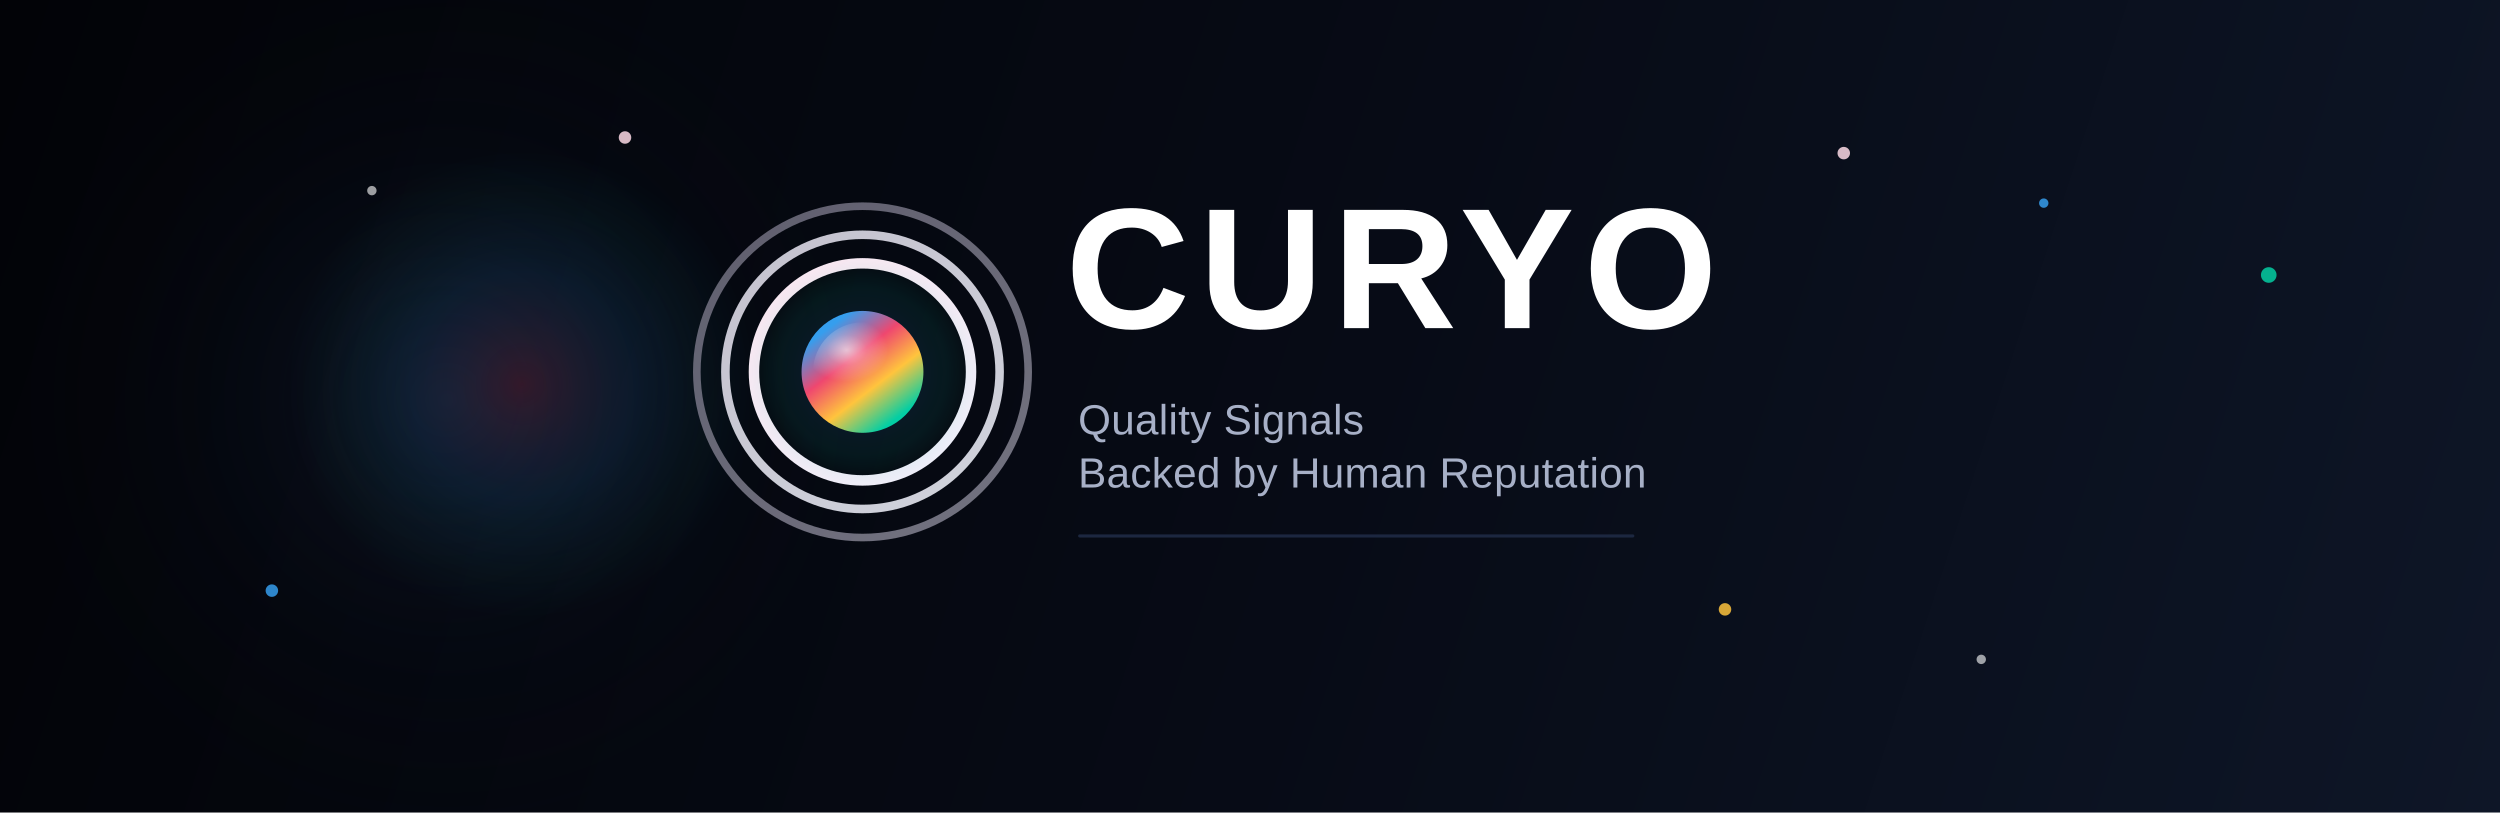
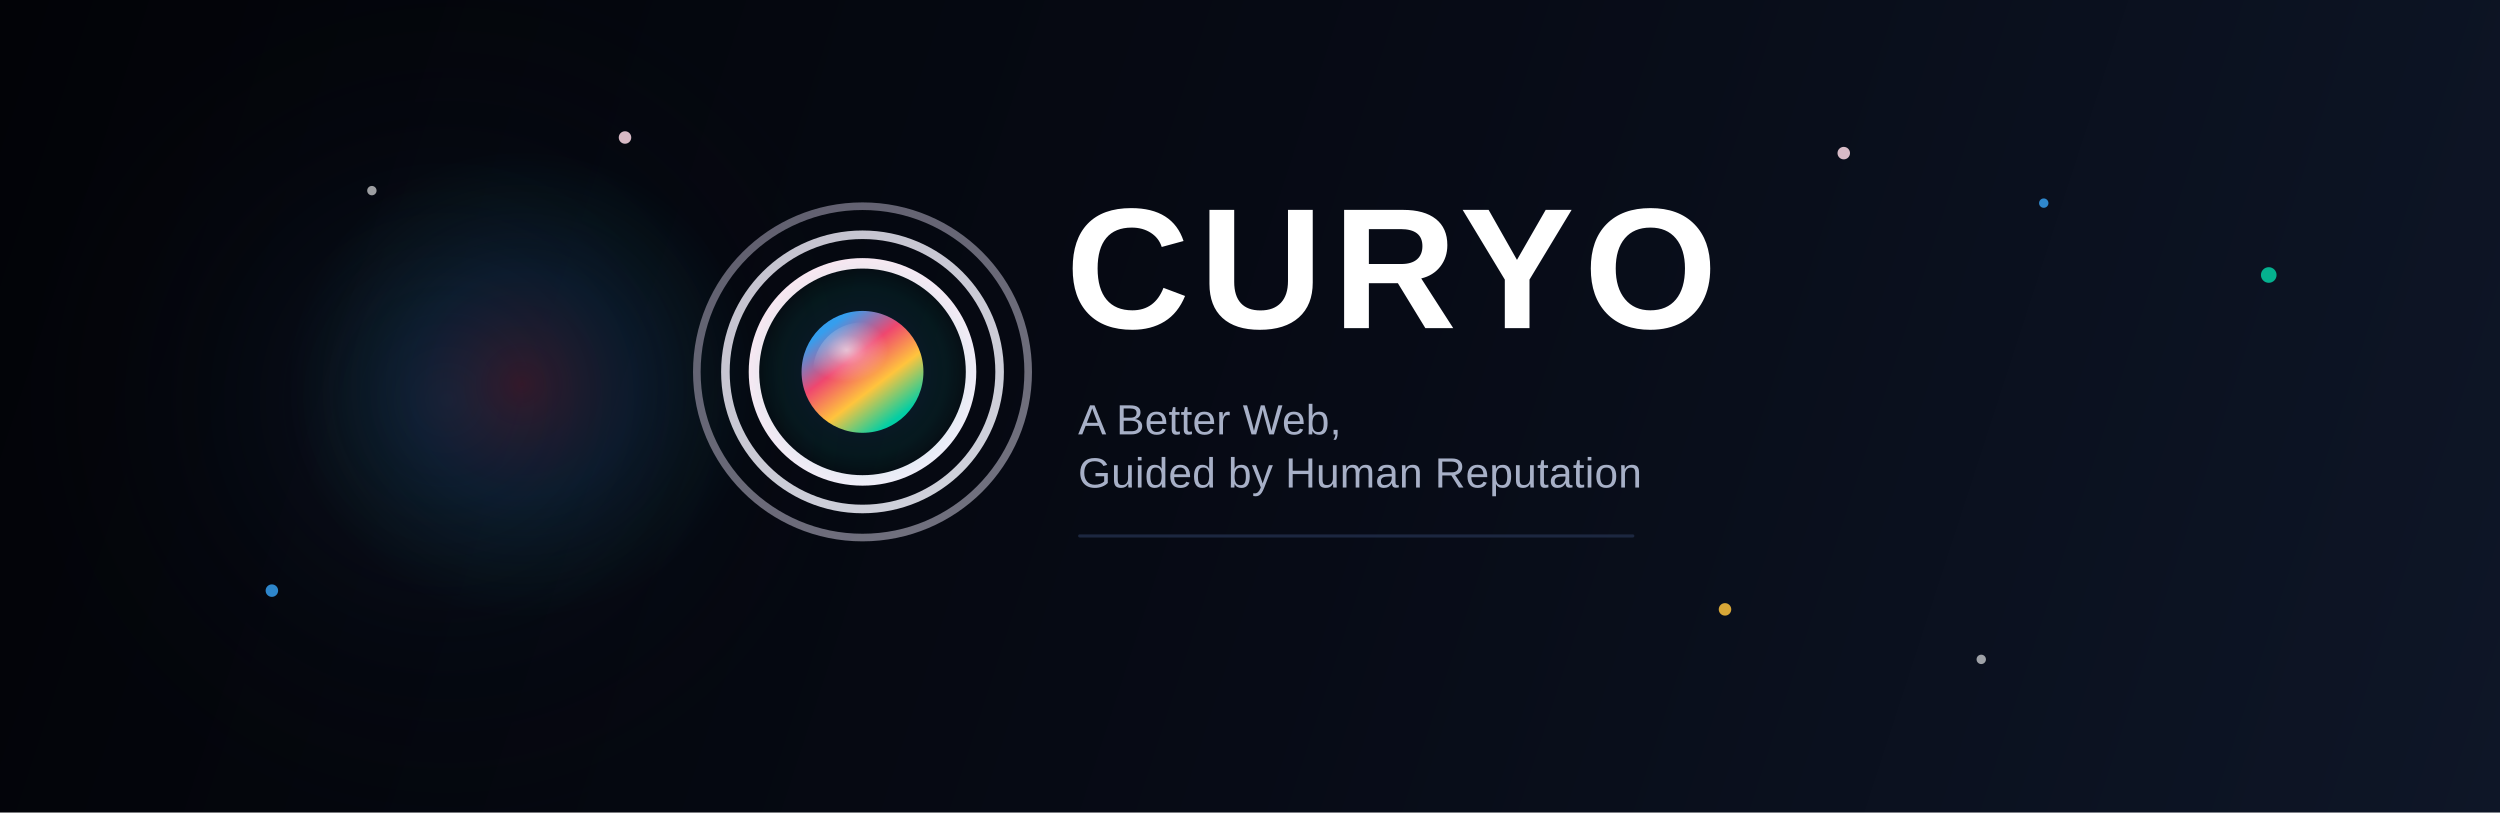
<svg xmlns="http://www.w3.org/2000/svg" viewBox="0 0 1600 520" width="1600" height="520" fill="none">
  <defs>
    <linearGradient id="banner-bg" x1="0" y1="0" x2="1600" y2="520" gradientUnits="userSpaceOnUse">
      <stop offset="0%" stop-color="#020307" />
      <stop offset="54%" stop-color="#070B16" />
      <stop offset="100%" stop-color="#0E1627" />
    </linearGradient>
    <radialGradient id="banner-left-glow" cx="286" cy="256" r="290" gradientUnits="userSpaceOnUse">
      <stop offset="0%" stop-color="#141D32" stop-opacity="0.55" />
      <stop offset="56%" stop-color="#0B1222" stop-opacity="0.16" />
      <stop offset="100%" stop-color="#05070D" stop-opacity="0" />
    </radialGradient>
    <radialGradient id="banner-core-glow" cx="334" cy="246" r="150" gradientUnits="userSpaceOnUse">
      <stop offset="0%" stop-color="#EF476F" stop-opacity="0.18" />
      <stop offset="48%" stop-color="#359EEE" stop-opacity="0.1" />
      <stop offset="100%" stop-color="#03CEA4" stop-opacity="0" />
    </radialGradient>
    <radialGradient id="banner-orb-glow" cx="50%" cy="50%" r="50%">
      <stop offset="0%" stop-color="#EF476F" stop-opacity="0.18" />
      <stop offset="44%" stop-color="#359EEE" stop-opacity="0.11" />
      <stop offset="76%" stop-color="#03CEA4" stop-opacity="0.08" />
      <stop offset="100%" stop-color="#03CEA4" stop-opacity="0" />
    </radialGradient>
    <linearGradient id="banner-orb" x1="0.22" y1="0.14" x2="0.78" y2="0.88" gradientUnits="objectBoundingBox">
      <stop offset="0%" stop-color="#359EEE" />
      <stop offset="34%" stop-color="#EF476F" />
      <stop offset="66%" stop-color="#FFC43D" />
      <stop offset="100%" stop-color="#03CEA4" />
    </linearGradient>
    <radialGradient id="banner-gloss" cx="0" cy="0" r="1" gradientUnits="objectBoundingBox" gradientTransform="translate(0.34 0.28) scale(0.42 0.32)">
      <stop stop-color="#FFFFFF" stop-opacity="0.62" />
      <stop offset="0.48" stop-color="#FFFFFF" stop-opacity="0.24" />
      <stop offset="1" stop-color="#FFFFFF" stop-opacity="0" />
    </radialGradient>
    <linearGradient id="banner-inner-ring" x1="146" y1="108" x2="366" y2="404" gradientUnits="userSpaceOnUse">
      <stop offset="0%" stop-color="#FFEAF4" />
      <stop offset="100%" stop-color="#EFF4FF" />
    </linearGradient>
    <linearGradient id="banner-middle-ring" x1="126" y1="90" x2="386" y2="422" gradientUnits="userSpaceOnUse">
      <stop offset="0%" stop-color="#D8D5E2" />
      <stop offset="100%" stop-color="#E7EAF3" />
    </linearGradient>
    <linearGradient id="banner-outer-ring" x1="106" y1="72" x2="406" y2="440" gradientUnits="userSpaceOnUse">
      <stop offset="0%" stop-color="#737182" />
      <stop offset="100%" stop-color="#8B8A99" />
    </linearGradient>
    <symbol id="banner-mark" viewBox="0 0 512 512">
      <circle cx="256" cy="256" r="174" fill="none" stroke="url(#banner-outer-ring)" stroke-width="8" stroke-opacity="0.82" />
      <circle cx="256" cy="256" r="144" fill="none" stroke="url(#banner-middle-ring)" stroke-width="9" stroke-opacity="0.9" />
      <circle cx="256" cy="256" r="114" fill="none" stroke="url(#banner-inner-ring)" stroke-width="11" stroke-opacity="0.98" />
      <circle cx="256" cy="256" r="118" fill="url(#banner-orb-glow)" />
      <circle cx="256" cy="256" r="64" fill="url(#banner-orb)" />
      <circle cx="256" cy="256" r="52" fill="url(#banner-gloss)" />
    </symbol>
  </defs>
  <rect width="1600" height="520" fill="url(#banner-bg)" />
  <circle cx="286" cy="256" r="290" fill="url(#banner-left-glow)" />
  <circle cx="334" cy="246" r="150" fill="url(#banner-core-glow)" />
  <g opacity="0.84">
    <circle cx="1180" cy="98" r="4" fill="#FFDCE7" />
    <circle cx="1308" cy="130" r="3" fill="#359EEE" />
    <circle cx="1452" cy="176" r="5" fill="#03CEA4" />
    <circle cx="1104" cy="390" r="4" fill="#FFC43D" />
    <circle cx="1268" cy="422" r="3" fill="#FFFFFF" fill-opacity="0.72" />
    <circle cx="238" cy="122" r="3" fill="#FFFFFF" fill-opacity="0.72" />
    <circle cx="400" cy="88" r="4" fill="#FFDCE7" />
    <circle cx="174" cy="378" r="4" fill="#359EEE" />
  </g>
  <use href="#banner-mark" transform="translate(72 82) scale(0.6)" />
  <text x="682" y="210" font-family="'Helvetica Neue', Arial, sans-serif" font-size="110" font-weight="700" fill="#FFFFFF" letter-spacing="6">
    CURYO
  </text>
  <text x="690" y="278" font-family="'Helvetica Neue', Arial, sans-serif" font-size="27" font-weight="400" fill="#A7B0C7" letter-spacing=".2">
-     <tspan x="690" dy="0">Quality Signals</tspan>
-     <tspan x="690" dy="34">Backed by Human Reputation</tspan>
+     <tspan x="690" dy="0">A Better Web,</tspan>
+     <tspan x="690" dy="34">Guided by Human Reputation</tspan>
  </text>
  <rect x="690" y="342" width="356" height="2" rx="1" fill="#1C2740" />
</svg>
